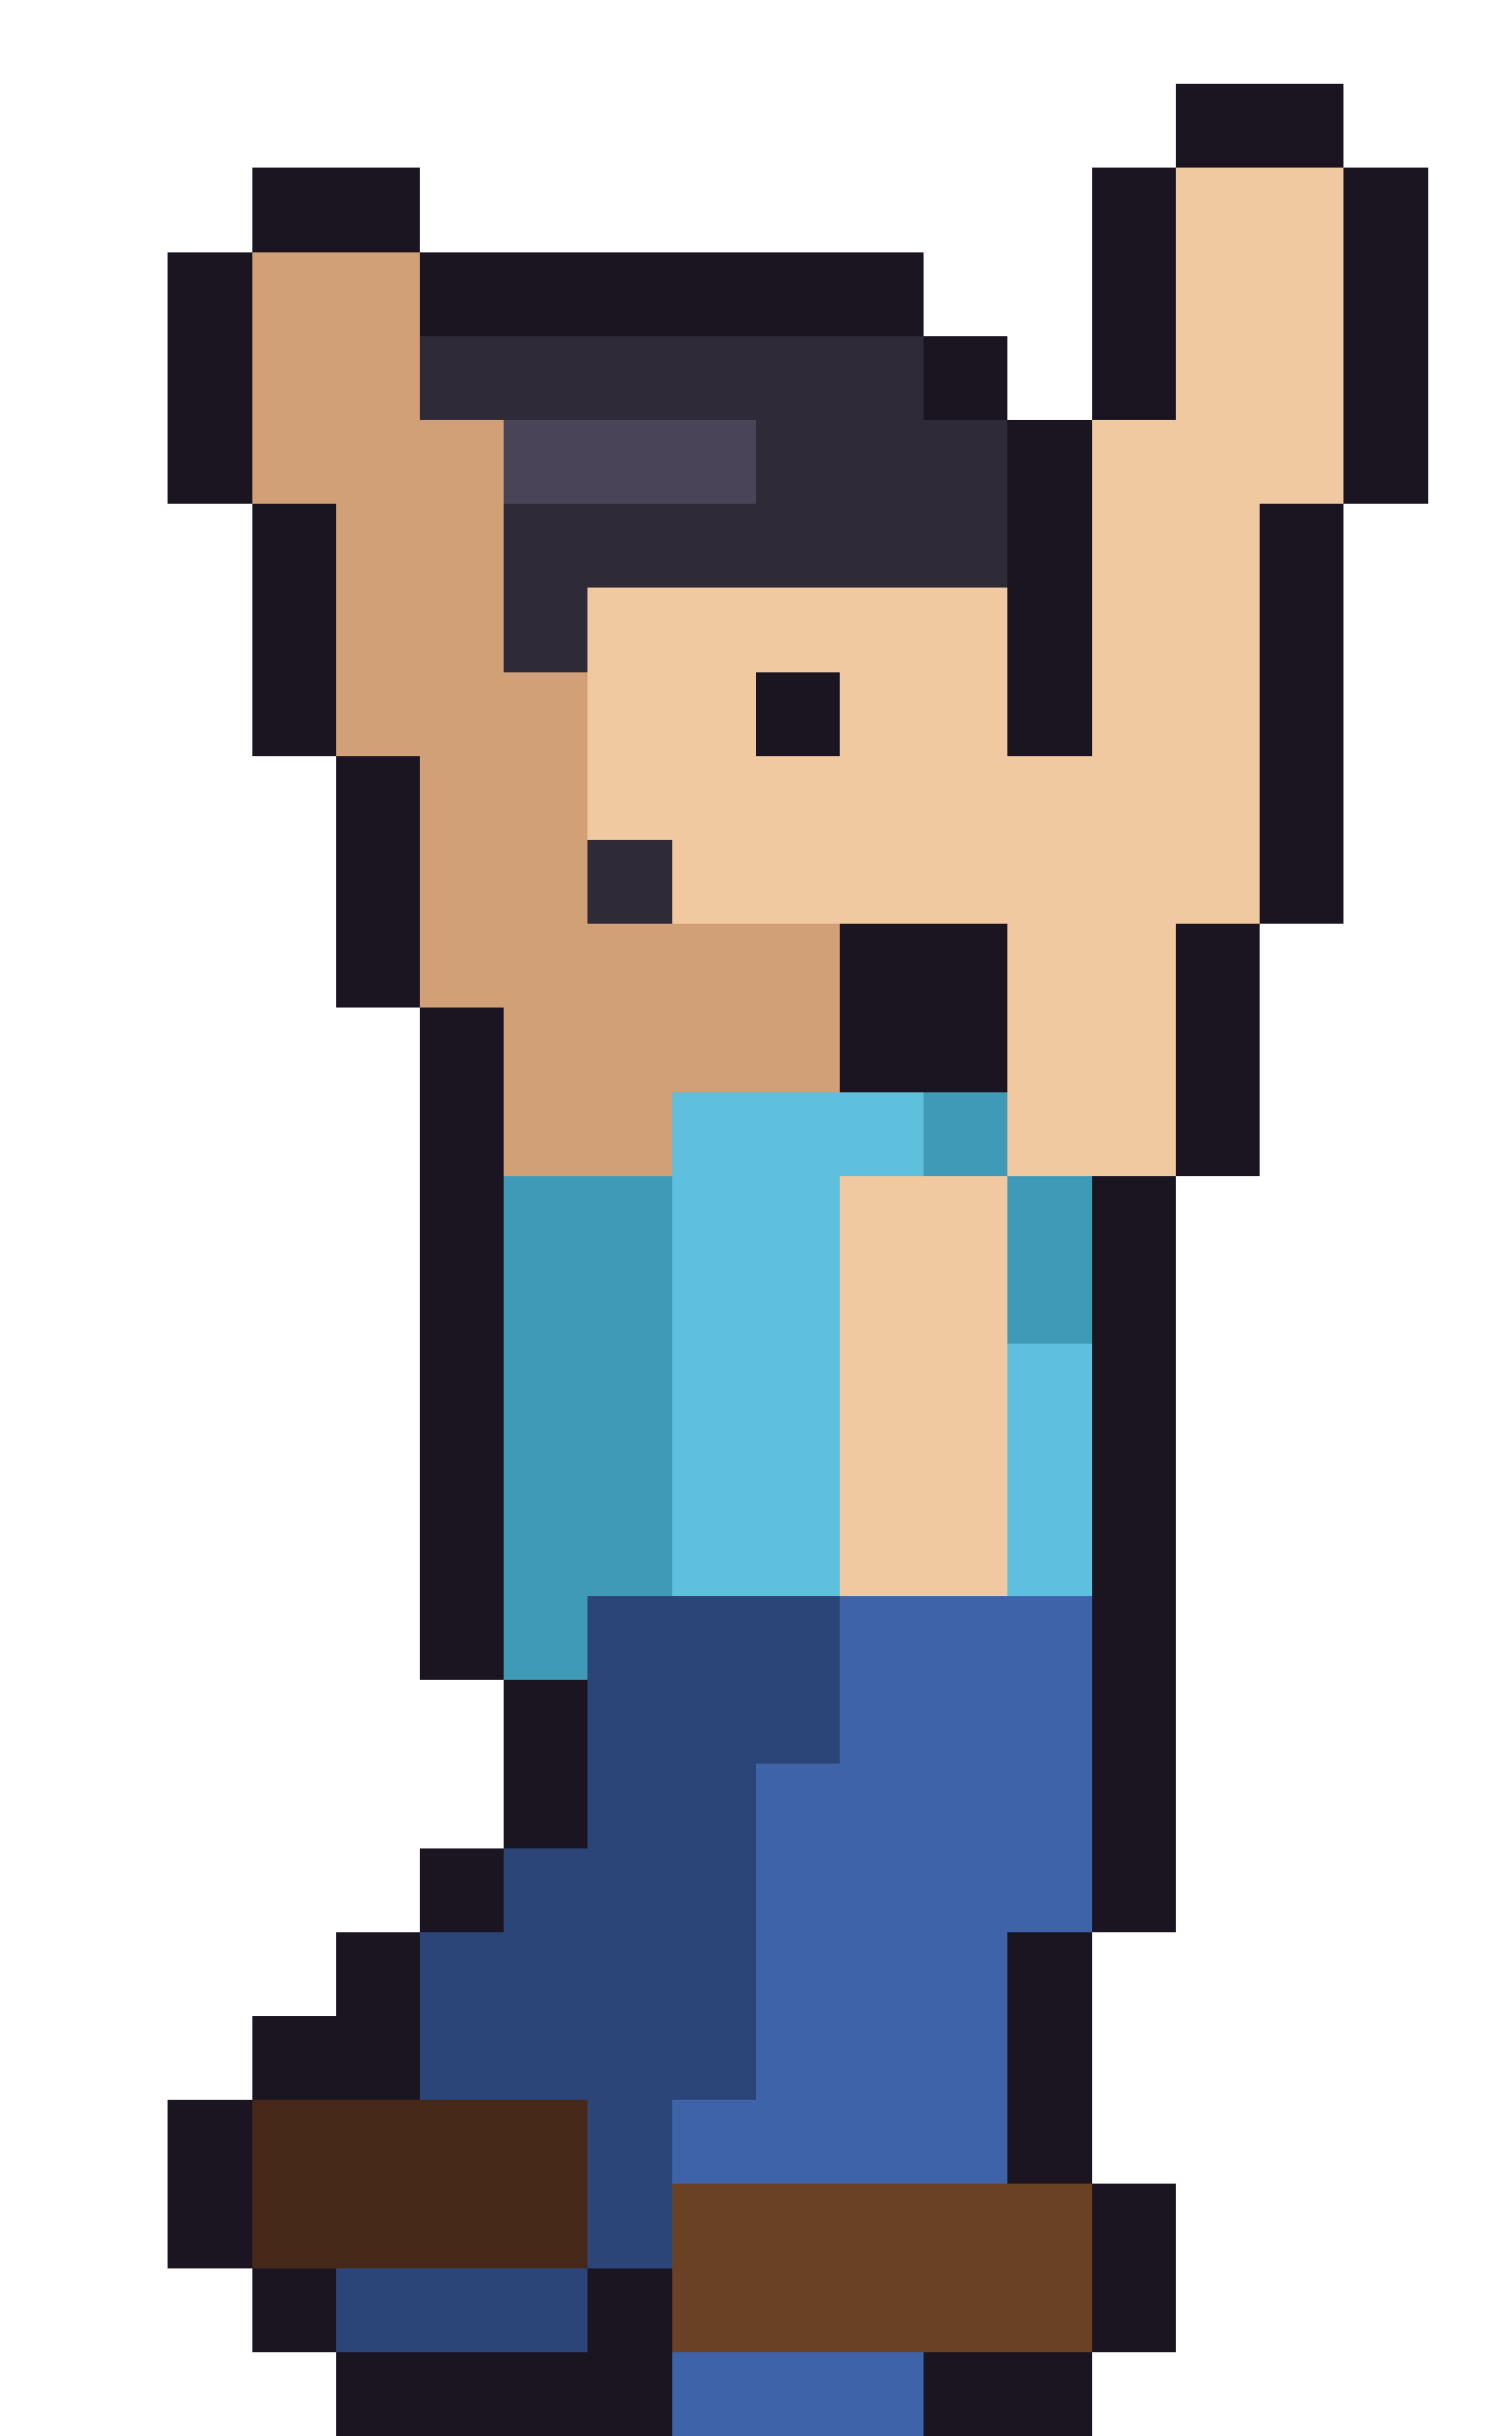
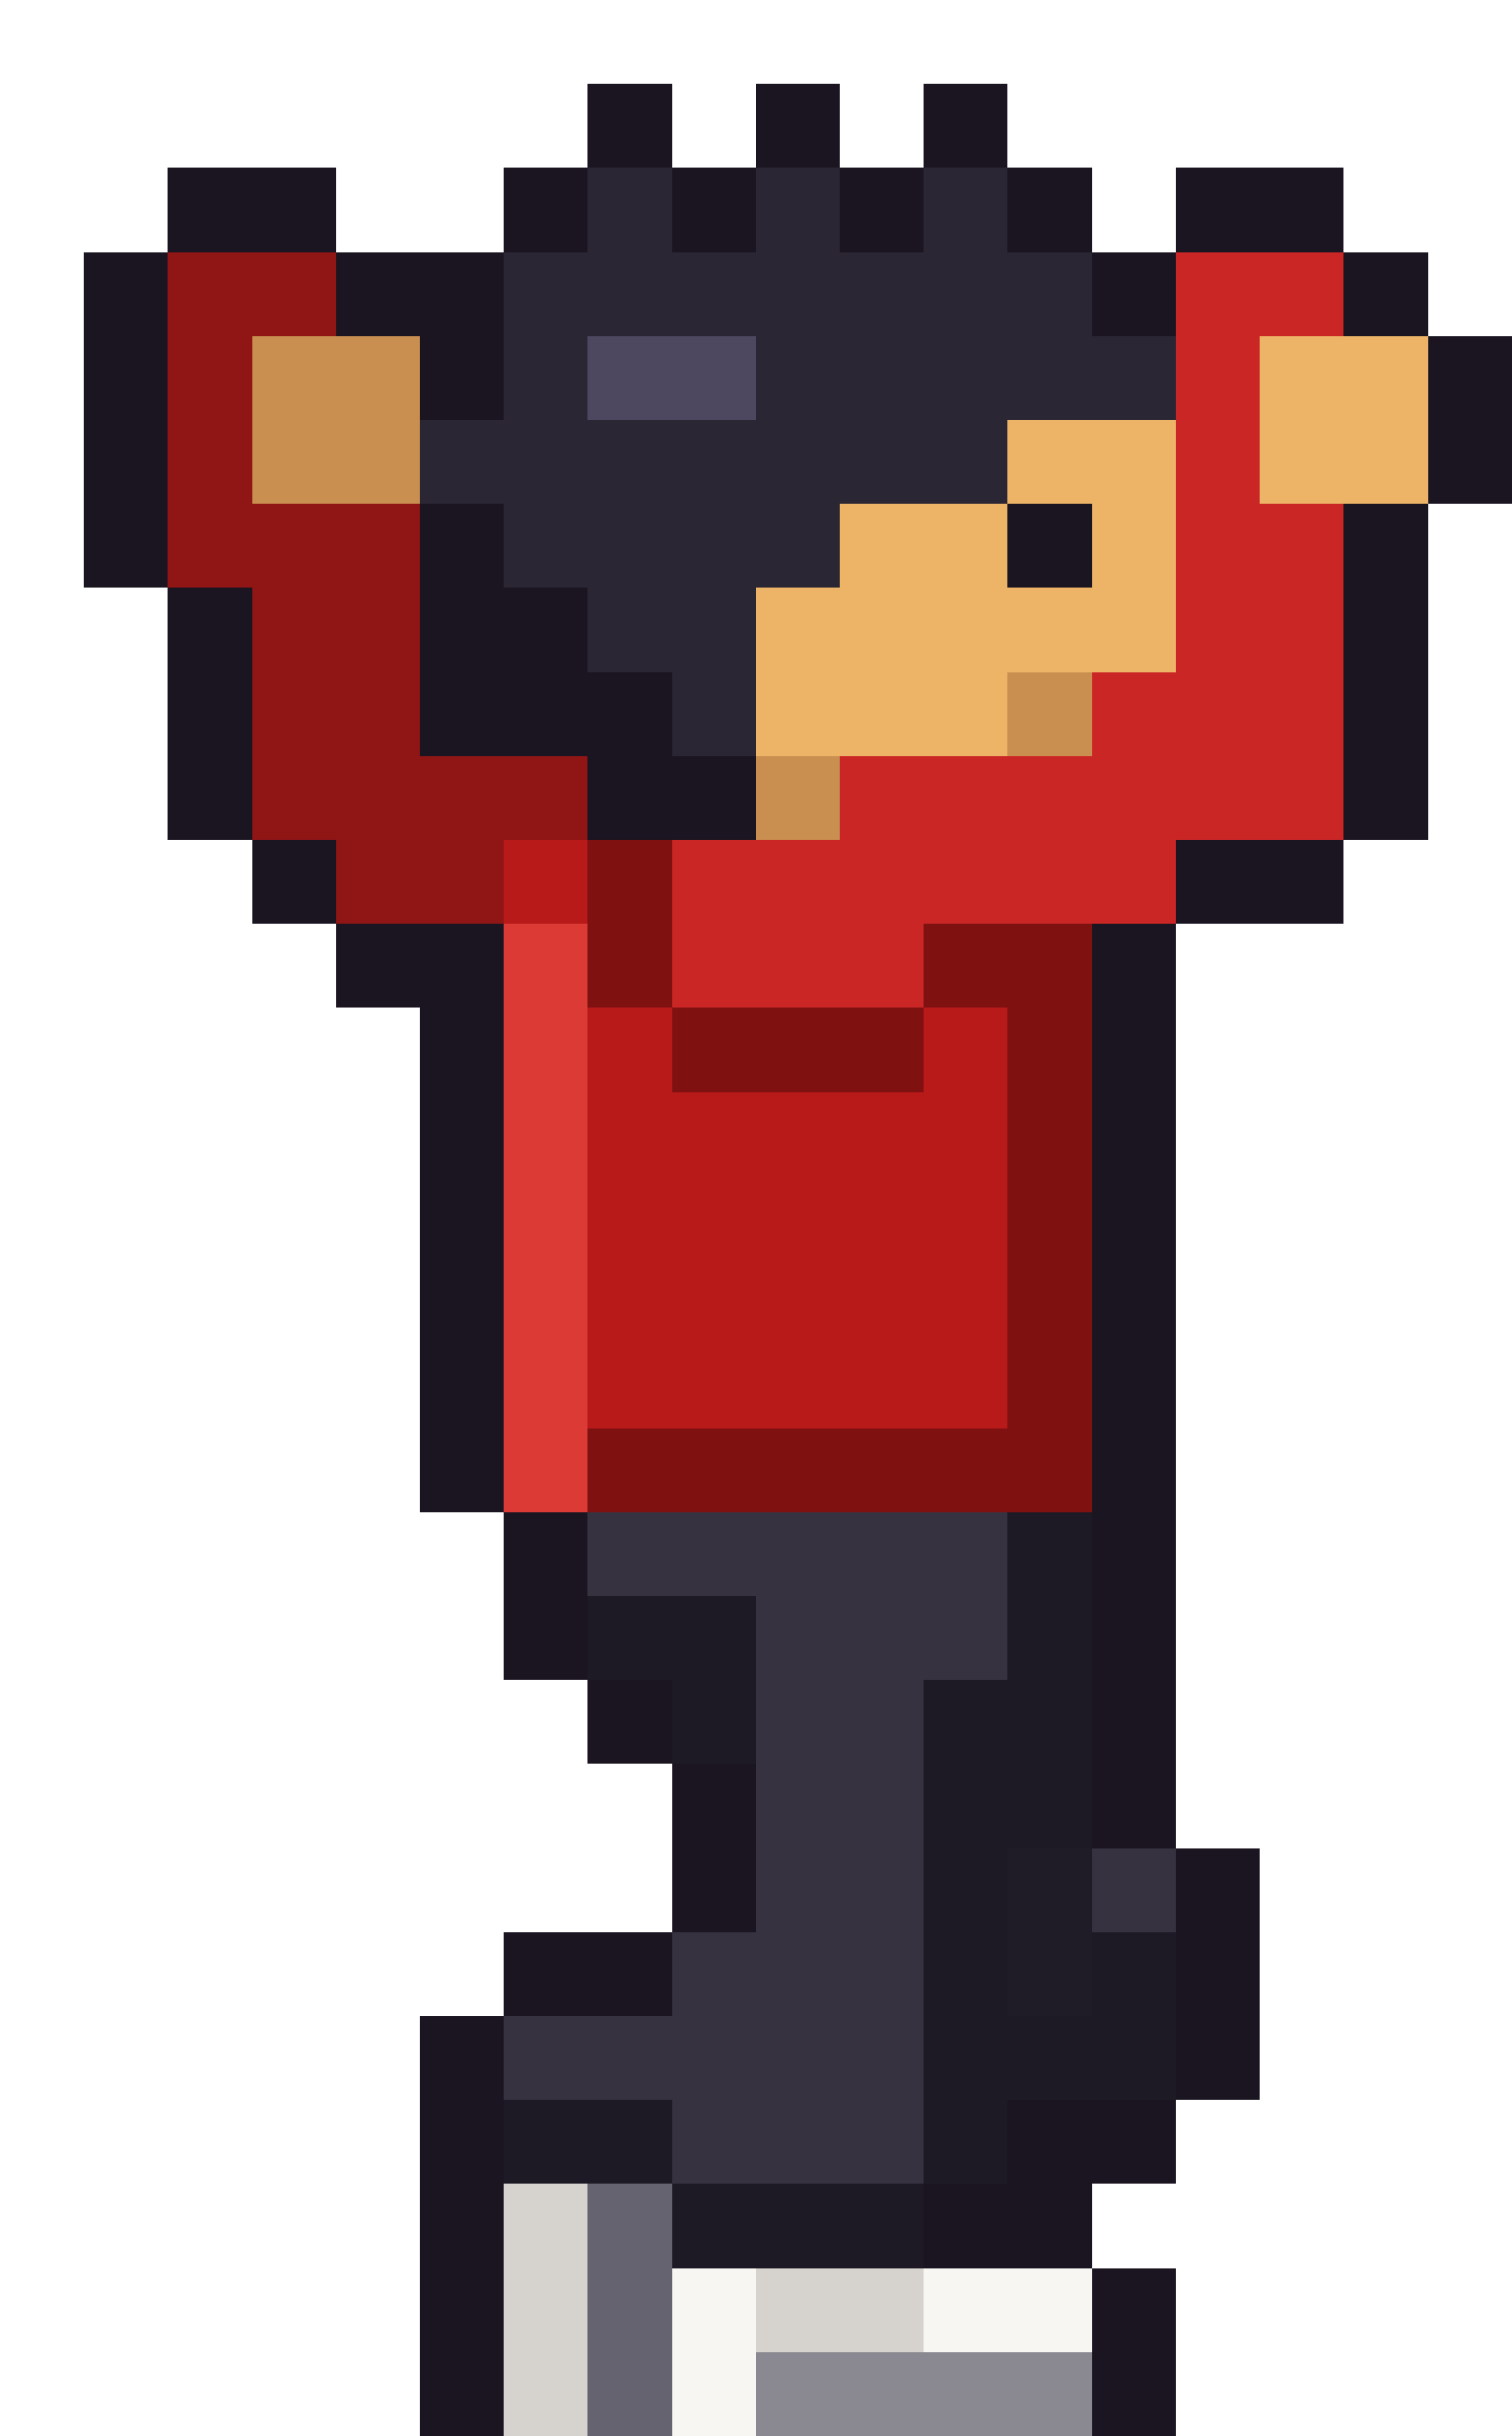
<svg xmlns="http://www.w3.org/2000/svg" viewBox="0 0 18 29" shape-rendering="crispEdges">
-   <rect x="14" y="1" width="1" height="1" fill="#1a1520" />
-   <rect x="15" y="1" width="1" height="1" fill="#1a1520" />
+   <rect x="7" y="1" width="1" height="1" fill="#1a1520" />
+   <rect x="9" y="1" width="1" height="1" fill="#1a1520" />
+   <rect x="11" y="1" width="1" height="1" fill="#1a1520" />
+   <rect x="2" y="2" width="1" height="1" fill="#1a1520" />
  <rect x="3" y="2" width="1" height="1" fill="#1a1520" />
-   <rect x="4" y="2" width="1" height="1" fill="#1a1520" />
-   <rect x="13" y="2" width="1" height="1" fill="#1a1520" />
-   <rect x="14" y="2" width="1" height="1" fill="#f0c9a0" />
-   <rect x="15" y="2" width="1" height="1" fill="#f0c9a0" />
-   <rect x="16" y="2" width="1" height="1" fill="#1a1520" />
-   <rect x="2" y="3" width="1" height="1" fill="#1a1520" />
-   <rect x="3" y="3" width="1" height="1" fill="#d2a076" />
-   <rect x="4" y="3" width="1" height="1" fill="#d2a076" />
+   <rect x="6" y="2" width="1" height="1" fill="#1a1520" />
+   <rect x="7" y="2" width="1" height="1" fill="#2a2633" />
+   <rect x="8" y="2" width="1" height="1" fill="#1a1520" />
+   <rect x="9" y="2" width="1" height="1" fill="#2a2633" />
+   <rect x="10" y="2" width="1" height="1" fill="#1a1520" />
+   <rect x="11" y="2" width="1" height="1" fill="#2a2633" />
+   <rect x="12" y="2" width="1" height="1" fill="#1a1520" />
+   <rect x="14" y="2" width="1" height="1" fill="#1a1520" />
+   <rect x="15" y="2" width="1" height="1" fill="#1a1520" />
+   <rect x="1" y="3" width="1" height="1" fill="#1a1520" />
+   <rect x="2" y="3" width="1" height="1" fill="#901515" />
+   <rect x="3" y="3" width="1" height="1" fill="#901515" />
+   <rect x="4" y="3" width="1" height="1" fill="#1a1520" />
  <rect x="5" y="3" width="1" height="1" fill="#1a1520" />
-   <rect x="6" y="3" width="1" height="1" fill="#1a1520" />
-   <rect x="7" y="3" width="1" height="1" fill="#1a1520" />
-   <rect x="8" y="3" width="1" height="1" fill="#1a1520" />
-   <rect x="9" y="3" width="1" height="1" fill="#1a1520" />
-   <rect x="10" y="3" width="1" height="1" fill="#1a1520" />
+   <rect x="6" y="3" width="1" height="1" fill="#2a2633" />
+   <rect x="7" y="3" width="1" height="1" fill="#2a2633" />
+   <rect x="8" y="3" width="1" height="1" fill="#2a2633" />
+   <rect x="9" y="3" width="1" height="1" fill="#2a2633" />
+   <rect x="10" y="3" width="1" height="1" fill="#2a2633" />
+   <rect x="11" y="3" width="1" height="1" fill="#2a2633" />
+   <rect x="12" y="3" width="1" height="1" fill="#2a2633" />
  <rect x="13" y="3" width="1" height="1" fill="#1a1520" />
-   <rect x="14" y="3" width="1" height="1" fill="#f0c9a0" />
-   <rect x="15" y="3" width="1" height="1" fill="#f0c9a0" />
+   <rect x="14" y="3" width="1" height="1" fill="#cb2626" />
+   <rect x="15" y="3" width="1" height="1" fill="#cb2626" />
  <rect x="16" y="3" width="1" height="1" fill="#1a1520" />
-   <rect x="2" y="4" width="1" height="1" fill="#1a1520" />
-   <rect x="3" y="4" width="1" height="1" fill="#d2a076" />
-   <rect x="4" y="4" width="1" height="1" fill="#d2a076" />
-   <rect x="5" y="4" width="1" height="1" fill="#2e2a38" />
-   <rect x="6" y="4" width="1" height="1" fill="#2e2a38" />
-   <rect x="7" y="4" width="1" height="1" fill="#2e2a38" />
-   <rect x="8" y="4" width="1" height="1" fill="#2e2a38" />
-   <rect x="9" y="4" width="1" height="1" fill="#2e2a38" />
-   <rect x="10" y="4" width="1" height="1" fill="#2e2a38" />
-   <rect x="11" y="4" width="1" height="1" fill="#1a1520" />
-   <rect x="13" y="4" width="1" height="1" fill="#1a1520" />
-   <rect x="14" y="4" width="1" height="1" fill="#f0c9a0" />
-   <rect x="15" y="4" width="1" height="1" fill="#f0c9a0" />
-   <rect x="16" y="4" width="1" height="1" fill="#1a1520" />
-   <rect x="2" y="5" width="1" height="1" fill="#1a1520" />
-   <rect x="3" y="5" width="1" height="1" fill="#d2a076" />
-   <rect x="4" y="5" width="1" height="1" fill="#d2a076" />
-   <rect x="5" y="5" width="1" height="1" fill="#d2a076" />
-   <rect x="6" y="5" width="1" height="1" fill="#4a4458" />
-   <rect x="7" y="5" width="1" height="1" fill="#4a4458" />
-   <rect x="8" y="5" width="1" height="1" fill="#4a4458" />
-   <rect x="9" y="5" width="1" height="1" fill="#2e2a38" />
-   <rect x="10" y="5" width="1" height="1" fill="#2e2a38" />
-   <rect x="11" y="5" width="1" height="1" fill="#2e2a38" />
-   <rect x="12" y="5" width="1" height="1" fill="#1a1520" />
-   <rect x="13" y="5" width="1" height="1" fill="#f0c9a0" />
-   <rect x="14" y="5" width="1" height="1" fill="#f0c9a0" />
-   <rect x="15" y="5" width="1" height="1" fill="#f0c9a0" />
-   <rect x="16" y="5" width="1" height="1" fill="#1a1520" />
-   <rect x="3" y="6" width="1" height="1" fill="#1a1520" />
-   <rect x="4" y="6" width="1" height="1" fill="#d2a076" />
-   <rect x="5" y="6" width="1" height="1" fill="#d2a076" />
-   <rect x="6" y="6" width="1" height="1" fill="#2e2a38" />
-   <rect x="7" y="6" width="1" height="1" fill="#2e2a38" />
-   <rect x="8" y="6" width="1" height="1" fill="#2e2a38" />
-   <rect x="9" y="6" width="1" height="1" fill="#2e2a38" />
-   <rect x="10" y="6" width="1" height="1" fill="#2e2a38" />
-   <rect x="11" y="6" width="1" height="1" fill="#2e2a38" />
+   <rect x="1" y="4" width="1" height="1" fill="#1a1520" />
+   <rect x="2" y="4" width="1" height="1" fill="#901515" />
+   <rect x="3" y="4" width="1" height="1" fill="#c98f50" />
+   <rect x="4" y="4" width="1" height="1" fill="#c98f50" />
+   <rect x="5" y="4" width="1" height="1" fill="#1a1520" />
+   <rect x="6" y="4" width="1" height="1" fill="#2a2633" />
+   <rect x="7" y="4" width="1" height="1" fill="#4d4760" />
+   <rect x="8" y="4" width="1" height="1" fill="#4d4760" />
+   <rect x="9" y="4" width="1" height="1" fill="#2a2633" />
+   <rect x="10" y="4" width="1" height="1" fill="#2a2633" />
+   <rect x="11" y="4" width="1" height="1" fill="#2a2633" />
+   <rect x="12" y="4" width="1" height="1" fill="#2a2633" />
+   <rect x="13" y="4" width="1" height="1" fill="#2a2633" />
+   <rect x="14" y="4" width="1" height="1" fill="#cb2626" />
+   <rect x="15" y="4" width="1" height="1" fill="#edb468" />
+   <rect x="16" y="4" width="1" height="1" fill="#edb468" />
+   <rect x="17" y="4" width="1" height="1" fill="#1a1520" />
+   <rect x="1" y="5" width="1" height="1" fill="#1a1520" />
+   <rect x="2" y="5" width="1" height="1" fill="#901515" />
+   <rect x="3" y="5" width="1" height="1" fill="#c98f50" />
+   <rect x="4" y="5" width="1" height="1" fill="#c98f50" />
+   <rect x="5" y="5" width="1" height="1" fill="#2a2633" />
+   <rect x="6" y="5" width="1" height="1" fill="#2a2633" />
+   <rect x="7" y="5" width="1" height="1" fill="#2a2633" />
+   <rect x="8" y="5" width="1" height="1" fill="#2a2633" />
+   <rect x="9" y="5" width="1" height="1" fill="#2a2633" />
+   <rect x="10" y="5" width="1" height="1" fill="#2a2633" />
+   <rect x="11" y="5" width="1" height="1" fill="#2a2633" />
+   <rect x="12" y="5" width="1" height="1" fill="#edb468" />
+   <rect x="13" y="5" width="1" height="1" fill="#edb468" />
+   <rect x="14" y="5" width="1" height="1" fill="#cb2626" />
+   <rect x="15" y="5" width="1" height="1" fill="#edb468" />
+   <rect x="16" y="5" width="1" height="1" fill="#edb468" />
+   <rect x="17" y="5" width="1" height="1" fill="#1a1520" />
+   <rect x="1" y="6" width="1" height="1" fill="#1a1520" />
+   <rect x="2" y="6" width="1" height="1" fill="#901515" />
+   <rect x="3" y="6" width="1" height="1" fill="#901515" />
+   <rect x="4" y="6" width="1" height="1" fill="#901515" />
+   <rect x="5" y="6" width="1" height="1" fill="#1a1520" />
+   <rect x="6" y="6" width="1" height="1" fill="#2a2633" />
+   <rect x="7" y="6" width="1" height="1" fill="#2a2633" />
+   <rect x="8" y="6" width="1" height="1" fill="#2a2633" />
+   <rect x="9" y="6" width="1" height="1" fill="#2a2633" />
+   <rect x="10" y="6" width="1" height="1" fill="#edb468" />
+   <rect x="11" y="6" width="1" height="1" fill="#edb468" />
  <rect x="12" y="6" width="1" height="1" fill="#1a1520" />
-   <rect x="13" y="6" width="1" height="1" fill="#f0c9a0" />
-   <rect x="14" y="6" width="1" height="1" fill="#f0c9a0" />
-   <rect x="15" y="6" width="1" height="1" fill="#1a1520" />
-   <rect x="3" y="7" width="1" height="1" fill="#1a1520" />
-   <rect x="4" y="7" width="1" height="1" fill="#d2a076" />
-   <rect x="5" y="7" width="1" height="1" fill="#d2a076" />
-   <rect x="6" y="7" width="1" height="1" fill="#2e2a38" />
-   <rect x="7" y="7" width="1" height="1" fill="#f0c9a0" />
-   <rect x="8" y="7" width="1" height="1" fill="#f0c9a0" />
-   <rect x="9" y="7" width="1" height="1" fill="#f0c9a0" />
-   <rect x="10" y="7" width="1" height="1" fill="#f0c9a0" />
-   <rect x="11" y="7" width="1" height="1" fill="#f0c9a0" />
-   <rect x="12" y="7" width="1" height="1" fill="#1a1520" />
-   <rect x="13" y="7" width="1" height="1" fill="#f0c9a0" />
-   <rect x="14" y="7" width="1" height="1" fill="#f0c9a0" />
-   <rect x="15" y="7" width="1" height="1" fill="#1a1520" />
-   <rect x="3" y="8" width="1" height="1" fill="#1a1520" />
-   <rect x="4" y="8" width="1" height="1" fill="#d2a076" />
-   <rect x="5" y="8" width="1" height="1" fill="#d2a076" />
-   <rect x="6" y="8" width="1" height="1" fill="#d2a076" />
-   <rect x="7" y="8" width="1" height="1" fill="#f0c9a0" />
-   <rect x="8" y="8" width="1" height="1" fill="#f0c9a0" />
-   <rect x="9" y="8" width="1" height="1" fill="#1a1520" />
-   <rect x="10" y="8" width="1" height="1" fill="#f0c9a0" />
-   <rect x="11" y="8" width="1" height="1" fill="#f0c9a0" />
-   <rect x="12" y="8" width="1" height="1" fill="#1a1520" />
-   <rect x="13" y="8" width="1" height="1" fill="#f0c9a0" />
-   <rect x="14" y="8" width="1" height="1" fill="#f0c9a0" />
-   <rect x="15" y="8" width="1" height="1" fill="#1a1520" />
-   <rect x="4" y="9" width="1" height="1" fill="#1a1520" />
-   <rect x="5" y="9" width="1" height="1" fill="#d2a076" />
-   <rect x="6" y="9" width="1" height="1" fill="#d2a076" />
-   <rect x="7" y="9" width="1" height="1" fill="#f0c9a0" />
-   <rect x="8" y="9" width="1" height="1" fill="#f0c9a0" />
-   <rect x="9" y="9" width="1" height="1" fill="#f0c9a0" />
-   <rect x="10" y="9" width="1" height="1" fill="#f0c9a0" />
-   <rect x="11" y="9" width="1" height="1" fill="#f0c9a0" />
-   <rect x="12" y="9" width="1" height="1" fill="#f0c9a0" />
-   <rect x="13" y="9" width="1" height="1" fill="#f0c9a0" />
-   <rect x="14" y="9" width="1" height="1" fill="#f0c9a0" />
-   <rect x="15" y="9" width="1" height="1" fill="#1a1520" />
-   <rect x="4" y="10" width="1" height="1" fill="#1a1520" />
-   <rect x="5" y="10" width="1" height="1" fill="#d2a076" />
-   <rect x="6" y="10" width="1" height="1" fill="#d2a076" />
-   <rect x="7" y="10" width="1" height="1" fill="#2e2a38" />
-   <rect x="8" y="10" width="1" height="1" fill="#f0c9a0" />
-   <rect x="9" y="10" width="1" height="1" fill="#f0c9a0" />
-   <rect x="10" y="10" width="1" height="1" fill="#f0c9a0" />
-   <rect x="11" y="10" width="1" height="1" fill="#f0c9a0" />
-   <rect x="12" y="10" width="1" height="1" fill="#f0c9a0" />
-   <rect x="13" y="10" width="1" height="1" fill="#f0c9a0" />
-   <rect x="14" y="10" width="1" height="1" fill="#f0c9a0" />
+   <rect x="13" y="6" width="1" height="1" fill="#edb468" />
+   <rect x="14" y="6" width="1" height="1" fill="#cb2626" />
+   <rect x="15" y="6" width="1" height="1" fill="#cb2626" />
+   <rect x="16" y="6" width="1" height="1" fill="#1a1520" />
+   <rect x="2" y="7" width="1" height="1" fill="#1a1520" />
+   <rect x="3" y="7" width="1" height="1" fill="#901515" />
+   <rect x="4" y="7" width="1" height="1" fill="#901515" />
+   <rect x="5" y="7" width="1" height="1" fill="#1a1520" />
+   <rect x="6" y="7" width="1" height="1" fill="#1a1520" />
+   <rect x="7" y="7" width="1" height="1" fill="#2a2633" />
+   <rect x="8" y="7" width="1" height="1" fill="#2a2633" />
+   <rect x="9" y="7" width="1" height="1" fill="#edb468" />
+   <rect x="10" y="7" width="1" height="1" fill="#edb468" />
+   <rect x="11" y="7" width="1" height="1" fill="#edb468" />
+   <rect x="12" y="7" width="1" height="1" fill="#edb468" />
+   <rect x="13" y="7" width="1" height="1" fill="#edb468" />
+   <rect x="14" y="7" width="1" height="1" fill="#cb2626" />
+   <rect x="15" y="7" width="1" height="1" fill="#cb2626" />
+   <rect x="16" y="7" width="1" height="1" fill="#1a1520" />
+   <rect x="2" y="8" width="1" height="1" fill="#1a1520" />
+   <rect x="3" y="8" width="1" height="1" fill="#901515" />
+   <rect x="4" y="8" width="1" height="1" fill="#901515" />
+   <rect x="5" y="8" width="1" height="1" fill="#1a1520" />
+   <rect x="6" y="8" width="1" height="1" fill="#1a1520" />
+   <rect x="7" y="8" width="1" height="1" fill="#1a1520" />
+   <rect x="8" y="8" width="1" height="1" fill="#2a2633" />
+   <rect x="9" y="8" width="1" height="1" fill="#edb468" />
+   <rect x="10" y="8" width="1" height="1" fill="#edb468" />
+   <rect x="11" y="8" width="1" height="1" fill="#edb468" />
+   <rect x="12" y="8" width="1" height="1" fill="#c98f50" />
+   <rect x="13" y="8" width="1" height="1" fill="#cb2626" />
+   <rect x="14" y="8" width="1" height="1" fill="#cb2626" />
+   <rect x="15" y="8" width="1" height="1" fill="#cb2626" />
+   <rect x="16" y="8" width="1" height="1" fill="#1a1520" />
+   <rect x="2" y="9" width="1" height="1" fill="#1a1520" />
+   <rect x="3" y="9" width="1" height="1" fill="#901515" />
+   <rect x="4" y="9" width="1" height="1" fill="#901515" />
+   <rect x="5" y="9" width="1" height="1" fill="#901515" />
+   <rect x="6" y="9" width="1" height="1" fill="#901515" />
+   <rect x="7" y="9" width="1" height="1" fill="#1a1520" />
+   <rect x="8" y="9" width="1" height="1" fill="#1a1520" />
+   <rect x="9" y="9" width="1" height="1" fill="#c98f50" />
+   <rect x="10" y="9" width="1" height="1" fill="#cb2626" />
+   <rect x="11" y="9" width="1" height="1" fill="#cb2626" />
+   <rect x="12" y="9" width="1" height="1" fill="#cb2626" />
+   <rect x="13" y="9" width="1" height="1" fill="#cb2626" />
+   <rect x="14" y="9" width="1" height="1" fill="#cb2626" />
+   <rect x="15" y="9" width="1" height="1" fill="#cb2626" />
+   <rect x="16" y="9" width="1" height="1" fill="#1a1520" />
+   <rect x="3" y="10" width="1" height="1" fill="#1a1520" />
+   <rect x="4" y="10" width="1" height="1" fill="#901515" />
+   <rect x="5" y="10" width="1" height="1" fill="#901515" />
+   <rect x="6" y="10" width="1" height="1" fill="#b81919" />
+   <rect x="7" y="10" width="1" height="1" fill="#7f1111" />
+   <rect x="8" y="10" width="1" height="1" fill="#cb2626" />
+   <rect x="9" y="10" width="1" height="1" fill="#cb2626" />
+   <rect x="10" y="10" width="1" height="1" fill="#cb2626" />
+   <rect x="11" y="10" width="1" height="1" fill="#cb2626" />
+   <rect x="12" y="10" width="1" height="1" fill="#cb2626" />
+   <rect x="13" y="10" width="1" height="1" fill="#cb2626" />
+   <rect x="14" y="10" width="1" height="1" fill="#1a1520" />
  <rect x="15" y="10" width="1" height="1" fill="#1a1520" />
  <rect x="4" y="11" width="1" height="1" fill="#1a1520" />
-   <rect x="5" y="11" width="1" height="1" fill="#d2a076" />
-   <rect x="6" y="11" width="1" height="1" fill="#d2a076" />
-   <rect x="7" y="11" width="1" height="1" fill="#d2a076" />
-   <rect x="8" y="11" width="1" height="1" fill="#d2a076" />
-   <rect x="9" y="11" width="1" height="1" fill="#d2a076" />
-   <rect x="10" y="11" width="1" height="1" fill="#1a1520" />
-   <rect x="11" y="11" width="1" height="1" fill="#1a1520" />
-   <rect x="12" y="11" width="1" height="1" fill="#f0c9a0" />
-   <rect x="13" y="11" width="1" height="1" fill="#f0c9a0" />
-   <rect x="14" y="11" width="1" height="1" fill="#1a1520" />
+   <rect x="5" y="11" width="1" height="1" fill="#1a1520" />
+   <rect x="6" y="11" width="1" height="1" fill="#dc3a35" />
+   <rect x="7" y="11" width="1" height="1" fill="#7f1111" />
+   <rect x="8" y="11" width="1" height="1" fill="#cb2626" />
+   <rect x="9" y="11" width="1" height="1" fill="#cb2626" />
+   <rect x="10" y="11" width="1" height="1" fill="#cb2626" />
+   <rect x="11" y="11" width="1" height="1" fill="#7f1111" />
+   <rect x="12" y="11" width="1" height="1" fill="#7f1111" />
+   <rect x="13" y="11" width="1" height="1" fill="#1a1520" />
  <rect x="5" y="12" width="1" height="1" fill="#1a1520" />
-   <rect x="6" y="12" width="1" height="1" fill="#d2a076" />
-   <rect x="7" y="12" width="1" height="1" fill="#d2a076" />
-   <rect x="8" y="12" width="1" height="1" fill="#d2a076" />
-   <rect x="9" y="12" width="1" height="1" fill="#d2a076" />
-   <rect x="10" y="12" width="1" height="1" fill="#1a1520" />
-   <rect x="11" y="12" width="1" height="1" fill="#1a1520" />
-   <rect x="12" y="12" width="1" height="1" fill="#f0c9a0" />
-   <rect x="13" y="12" width="1" height="1" fill="#f0c9a0" />
-   <rect x="14" y="12" width="1" height="1" fill="#1a1520" />
+   <rect x="6" y="12" width="1" height="1" fill="#dc3a35" />
+   <rect x="7" y="12" width="1" height="1" fill="#b81919" />
+   <rect x="8" y="12" width="1" height="1" fill="#7f1111" />
+   <rect x="9" y="12" width="1" height="1" fill="#7f1111" />
+   <rect x="10" y="12" width="1" height="1" fill="#7f1111" />
+   <rect x="11" y="12" width="1" height="1" fill="#b81919" />
+   <rect x="12" y="12" width="1" height="1" fill="#7f1111" />
+   <rect x="13" y="12" width="1" height="1" fill="#1a1520" />
  <rect x="5" y="13" width="1" height="1" fill="#1a1520" />
-   <rect x="6" y="13" width="1" height="1" fill="#d2a076" />
-   <rect x="7" y="13" width="1" height="1" fill="#d2a076" />
-   <rect x="8" y="13" width="1" height="1" fill="#5fc0dd" />
-   <rect x="9" y="13" width="1" height="1" fill="#5fc0dd" />
-   <rect x="10" y="13" width="1" height="1" fill="#5fc0dd" />
-   <rect x="11" y="13" width="1" height="1" fill="#3f9ab8" />
-   <rect x="12" y="13" width="1" height="1" fill="#f0c9a0" />
-   <rect x="13" y="13" width="1" height="1" fill="#f0c9a0" />
-   <rect x="14" y="13" width="1" height="1" fill="#1a1520" />
+   <rect x="6" y="13" width="1" height="1" fill="#dc3a35" />
+   <rect x="7" y="13" width="1" height="1" fill="#b81919" />
+   <rect x="8" y="13" width="1" height="1" fill="#b81919" />
+   <rect x="9" y="13" width="1" height="1" fill="#b81919" />
+   <rect x="10" y="13" width="1" height="1" fill="#b81919" />
+   <rect x="11" y="13" width="1" height="1" fill="#b81919" />
+   <rect x="12" y="13" width="1" height="1" fill="#7f1111" />
+   <rect x="13" y="13" width="1" height="1" fill="#1a1520" />
  <rect x="5" y="14" width="1" height="1" fill="#1a1520" />
-   <rect x="6" y="14" width="1" height="1" fill="#3f9ab8" />
-   <rect x="7" y="14" width="1" height="1" fill="#3f9ab8" />
-   <rect x="8" y="14" width="1" height="1" fill="#5fc0dd" />
-   <rect x="9" y="14" width="1" height="1" fill="#5fc0dd" />
-   <rect x="10" y="14" width="1" height="1" fill="#f0c9a0" />
-   <rect x="11" y="14" width="1" height="1" fill="#f0c9a0" />
-   <rect x="12" y="14" width="1" height="1" fill="#3f9ab8" />
+   <rect x="6" y="14" width="1" height="1" fill="#dc3a35" />
+   <rect x="7" y="14" width="1" height="1" fill="#b81919" />
+   <rect x="8" y="14" width="1" height="1" fill="#b81919" />
+   <rect x="9" y="14" width="1" height="1" fill="#b81919" />
+   <rect x="10" y="14" width="1" height="1" fill="#b81919" />
+   <rect x="11" y="14" width="1" height="1" fill="#b81919" />
+   <rect x="12" y="14" width="1" height="1" fill="#7f1111" />
  <rect x="13" y="14" width="1" height="1" fill="#1a1520" />
  <rect x="5" y="15" width="1" height="1" fill="#1a1520" />
-   <rect x="6" y="15" width="1" height="1" fill="#3f9ab8" />
-   <rect x="7" y="15" width="1" height="1" fill="#3f9ab8" />
-   <rect x="8" y="15" width="1" height="1" fill="#5fc0dd" />
-   <rect x="9" y="15" width="1" height="1" fill="#5fc0dd" />
-   <rect x="10" y="15" width="1" height="1" fill="#f0c9a0" />
-   <rect x="11" y="15" width="1" height="1" fill="#f0c9a0" />
-   <rect x="12" y="15" width="1" height="1" fill="#3f9ab8" />
+   <rect x="6" y="15" width="1" height="1" fill="#dc3a35" />
+   <rect x="7" y="15" width="1" height="1" fill="#b81919" />
+   <rect x="8" y="15" width="1" height="1" fill="#b81919" />
+   <rect x="9" y="15" width="1" height="1" fill="#b81919" />
+   <rect x="10" y="15" width="1" height="1" fill="#b81919" />
+   <rect x="11" y="15" width="1" height="1" fill="#b81919" />
+   <rect x="12" y="15" width="1" height="1" fill="#7f1111" />
  <rect x="13" y="15" width="1" height="1" fill="#1a1520" />
  <rect x="5" y="16" width="1" height="1" fill="#1a1520" />
-   <rect x="6" y="16" width="1" height="1" fill="#3f9ab8" />
-   <rect x="7" y="16" width="1" height="1" fill="#3f9ab8" />
-   <rect x="8" y="16" width="1" height="1" fill="#5fc0dd" />
-   <rect x="9" y="16" width="1" height="1" fill="#5fc0dd" />
-   <rect x="10" y="16" width="1" height="1" fill="#f0c9a0" />
-   <rect x="11" y="16" width="1" height="1" fill="#f0c9a0" />
-   <rect x="12" y="16" width="1" height="1" fill="#5fc0dd" />
+   <rect x="6" y="16" width="1" height="1" fill="#dc3a35" />
+   <rect x="7" y="16" width="1" height="1" fill="#b81919" />
+   <rect x="8" y="16" width="1" height="1" fill="#b81919" />
+   <rect x="9" y="16" width="1" height="1" fill="#b81919" />
+   <rect x="10" y="16" width="1" height="1" fill="#b81919" />
+   <rect x="11" y="16" width="1" height="1" fill="#b81919" />
+   <rect x="12" y="16" width="1" height="1" fill="#7f1111" />
  <rect x="13" y="16" width="1" height="1" fill="#1a1520" />
  <rect x="5" y="17" width="1" height="1" fill="#1a1520" />
-   <rect x="6" y="17" width="1" height="1" fill="#3f9ab8" />
-   <rect x="7" y="17" width="1" height="1" fill="#3f9ab8" />
-   <rect x="8" y="17" width="1" height="1" fill="#5fc0dd" />
-   <rect x="9" y="17" width="1" height="1" fill="#5fc0dd" />
-   <rect x="10" y="17" width="1" height="1" fill="#f0c9a0" />
-   <rect x="11" y="17" width="1" height="1" fill="#f0c9a0" />
-   <rect x="12" y="17" width="1" height="1" fill="#5fc0dd" />
+   <rect x="6" y="17" width="1" height="1" fill="#dc3a35" />
+   <rect x="7" y="17" width="1" height="1" fill="#7f1111" />
+   <rect x="8" y="17" width="1" height="1" fill="#7f1111" />
+   <rect x="9" y="17" width="1" height="1" fill="#7f1111" />
+   <rect x="10" y="17" width="1" height="1" fill="#7f1111" />
+   <rect x="11" y="17" width="1" height="1" fill="#7f1111" />
+   <rect x="12" y="17" width="1" height="1" fill="#7f1111" />
  <rect x="13" y="17" width="1" height="1" fill="#1a1520" />
-   <rect x="5" y="18" width="1" height="1" fill="#1a1520" />
-   <rect x="6" y="18" width="1" height="1" fill="#3f9ab8" />
-   <rect x="7" y="18" width="1" height="1" fill="#3f9ab8" />
-   <rect x="8" y="18" width="1" height="1" fill="#5fc0dd" />
-   <rect x="9" y="18" width="1" height="1" fill="#5fc0dd" />
-   <rect x="10" y="18" width="1" height="1" fill="#f0c9a0" />
-   <rect x="11" y="18" width="1" height="1" fill="#f0c9a0" />
-   <rect x="12" y="18" width="1" height="1" fill="#5fc0dd" />
+   <rect x="6" y="18" width="1" height="1" fill="#1a1520" />
+   <rect x="7" y="18" width="1" height="1" fill="#36323f" />
+   <rect x="8" y="18" width="1" height="1" fill="#36323f" />
+   <rect x="9" y="18" width="1" height="1" fill="#36323f" />
+   <rect x="10" y="18" width="1" height="1" fill="#36323f" />
+   <rect x="11" y="18" width="1" height="1" fill="#36323f" />
+   <rect x="12" y="18" width="1" height="1" fill="#1d1a26" />
  <rect x="13" y="18" width="1" height="1" fill="#1a1520" />
-   <rect x="5" y="19" width="1" height="1" fill="#1a1520" />
-   <rect x="6" y="19" width="1" height="1" fill="#3f9ab8" />
-   <rect x="7" y="19" width="1" height="1" fill="#2b4578" />
-   <rect x="8" y="19" width="1" height="1" fill="#2b4578" />
-   <rect x="9" y="19" width="1" height="1" fill="#2b4578" />
-   <rect x="10" y="19" width="1" height="1" fill="#3f63a8" />
-   <rect x="11" y="19" width="1" height="1" fill="#3f63a8" />
-   <rect x="12" y="19" width="1" height="1" fill="#3f63a8" />
+   <rect x="6" y="19" width="1" height="1" fill="#1a1520" />
+   <rect x="7" y="19" width="1" height="1" fill="#1d1a26" />
+   <rect x="8" y="19" width="1" height="1" fill="#1d1a26" />
+   <rect x="9" y="19" width="1" height="1" fill="#36323f" />
+   <rect x="10" y="19" width="1" height="1" fill="#36323f" />
+   <rect x="11" y="19" width="1" height="1" fill="#36323f" />
+   <rect x="12" y="19" width="1" height="1" fill="#1d1a26" />
  <rect x="13" y="19" width="1" height="1" fill="#1a1520" />
-   <rect x="6" y="20" width="1" height="1" fill="#1a1520" />
-   <rect x="7" y="20" width="1" height="1" fill="#2b4578" />
-   <rect x="8" y="20" width="1" height="1" fill="#2b4578" />
-   <rect x="9" y="20" width="1" height="1" fill="#2b4578" />
-   <rect x="10" y="20" width="1" height="1" fill="#3f63a8" />
-   <rect x="11" y="20" width="1" height="1" fill="#3f63a8" />
-   <rect x="12" y="20" width="1" height="1" fill="#3f63a8" />
+   <rect x="7" y="20" width="1" height="1" fill="#1a1520" />
+   <rect x="8" y="20" width="1" height="1" fill="#1d1a26" />
+   <rect x="9" y="20" width="1" height="1" fill="#36323f" />
+   <rect x="10" y="20" width="1" height="1" fill="#36323f" />
+   <rect x="11" y="20" width="1" height="1" fill="#1d1a26" />
+   <rect x="12" y="20" width="1" height="1" fill="#1d1a26" />
  <rect x="13" y="20" width="1" height="1" fill="#1a1520" />
-   <rect x="6" y="21" width="1" height="1" fill="#1a1520" />
-   <rect x="7" y="21" width="1" height="1" fill="#2b4578" />
-   <rect x="8" y="21" width="1" height="1" fill="#2b4578" />
-   <rect x="9" y="21" width="1" height="1" fill="#3f63a8" />
-   <rect x="10" y="21" width="1" height="1" fill="#3f63a8" />
-   <rect x="11" y="21" width="1" height="1" fill="#3f63a8" />
-   <rect x="12" y="21" width="1" height="1" fill="#3f63a8" />
+   <rect x="8" y="21" width="1" height="1" fill="#1a1520" />
+   <rect x="9" y="21" width="1" height="1" fill="#36323f" />
+   <rect x="10" y="21" width="1" height="1" fill="#36323f" />
+   <rect x="11" y="21" width="1" height="1" fill="#1d1a26" />
+   <rect x="12" y="21" width="1" height="1" fill="#1d1a26" />
  <rect x="13" y="21" width="1" height="1" fill="#1a1520" />
-   <rect x="5" y="22" width="1" height="1" fill="#1a1520" />
-   <rect x="6" y="22" width="1" height="1" fill="#2b4578" />
-   <rect x="7" y="22" width="1" height="1" fill="#2b4578" />
-   <rect x="8" y="22" width="1" height="1" fill="#2b4578" />
-   <rect x="9" y="22" width="1" height="1" fill="#3f63a8" />
-   <rect x="10" y="22" width="1" height="1" fill="#3f63a8" />
-   <rect x="11" y="22" width="1" height="1" fill="#3f63a8" />
-   <rect x="12" y="22" width="1" height="1" fill="#3f63a8" />
-   <rect x="13" y="22" width="1" height="1" fill="#1a1520" />
-   <rect x="4" y="23" width="1" height="1" fill="#1a1520" />
-   <rect x="5" y="23" width="1" height="1" fill="#2b4578" />
-   <rect x="6" y="23" width="1" height="1" fill="#2b4578" />
-   <rect x="7" y="23" width="1" height="1" fill="#2b4578" />
-   <rect x="8" y="23" width="1" height="1" fill="#2b4578" />
-   <rect x="9" y="23" width="1" height="1" fill="#3f63a8" />
-   <rect x="10" y="23" width="1" height="1" fill="#3f63a8" />
-   <rect x="11" y="23" width="1" height="1" fill="#3f63a8" />
-   <rect x="12" y="23" width="1" height="1" fill="#1a1520" />
-   <rect x="3" y="24" width="1" height="1" fill="#1a1520" />
-   <rect x="4" y="24" width="1" height="1" fill="#1a1520" />
-   <rect x="5" y="24" width="1" height="1" fill="#2b4578" />
-   <rect x="6" y="24" width="1" height="1" fill="#2b4578" />
-   <rect x="7" y="24" width="1" height="1" fill="#2b4578" />
-   <rect x="8" y="24" width="1" height="1" fill="#2b4578" />
-   <rect x="9" y="24" width="1" height="1" fill="#3f63a8" />
-   <rect x="10" y="24" width="1" height="1" fill="#3f63a8" />
-   <rect x="11" y="24" width="1" height="1" fill="#3f63a8" />
-   <rect x="12" y="24" width="1" height="1" fill="#1a1520" />
-   <rect x="2" y="25" width="1" height="1" fill="#1a1520" />
-   <rect x="3" y="25" width="1" height="1" fill="#47291a" />
-   <rect x="4" y="25" width="1" height="1" fill="#47291a" />
-   <rect x="5" y="25" width="1" height="1" fill="#47291a" />
-   <rect x="6" y="25" width="1" height="1" fill="#47291a" />
-   <rect x="7" y="25" width="1" height="1" fill="#2b4578" />
-   <rect x="8" y="25" width="1" height="1" fill="#3f63a8" />
-   <rect x="9" y="25" width="1" height="1" fill="#3f63a8" />
-   <rect x="10" y="25" width="1" height="1" fill="#3f63a8" />
-   <rect x="11" y="25" width="1" height="1" fill="#3f63a8" />
+   <rect x="8" y="22" width="1" height="1" fill="#1a1520" />
+   <rect x="9" y="22" width="1" height="1" fill="#36323f" />
+   <rect x="10" y="22" width="1" height="1" fill="#36323f" />
+   <rect x="11" y="22" width="1" height="1" fill="#1d1a26" />
+   <rect x="12" y="22" width="1" height="1" fill="#1f1c28" />
+   <rect x="13" y="22" width="1" height="1" fill="#36323f" />
+   <rect x="14" y="22" width="1" height="1" fill="#1a1520" />
+   <rect x="6" y="23" width="1" height="1" fill="#1a1520" />
+   <rect x="7" y="23" width="1" height="1" fill="#1a1520" />
+   <rect x="8" y="23" width="1" height="1" fill="#36323f" />
+   <rect x="9" y="23" width="1" height="1" fill="#36323f" />
+   <rect x="10" y="23" width="1" height="1" fill="#36323f" />
+   <rect x="11" y="23" width="1" height="1" fill="#1d1a26" />
+   <rect x="12" y="23" width="1" height="1" fill="#1f1c28" />
+   <rect x="13" y="23" width="1" height="1" fill="#1d1a26" />
+   <rect x="14" y="23" width="1" height="1" fill="#1a1520" />
+   <rect x="5" y="24" width="1" height="1" fill="#1a1520" />
+   <rect x="6" y="24" width="1" height="1" fill="#36323f" />
+   <rect x="7" y="24" width="1" height="1" fill="#36323f" />
+   <rect x="8" y="24" width="1" height="1" fill="#36323f" />
+   <rect x="9" y="24" width="1" height="1" fill="#36323f" />
+   <rect x="10" y="24" width="1" height="1" fill="#36323f" />
+   <rect x="11" y="24" width="1" height="1" fill="#1d1a26" />
+   <rect x="12" y="24" width="1" height="1" fill="#1d1a26" />
+   <rect x="13" y="24" width="1" height="1" fill="#1d1a26" />
+   <rect x="14" y="24" width="1" height="1" fill="#1a1520" />
+   <rect x="5" y="25" width="1" height="1" fill="#1a1520" />
+   <rect x="6" y="25" width="1" height="1" fill="#1d1a26" />
+   <rect x="7" y="25" width="1" height="1" fill="#1d1a26" />
+   <rect x="8" y="25" width="1" height="1" fill="#36323f" />
+   <rect x="9" y="25" width="1" height="1" fill="#36323f" />
+   <rect x="10" y="25" width="1" height="1" fill="#36323f" />
+   <rect x="11" y="25" width="1" height="1" fill="#1d1a26" />
  <rect x="12" y="25" width="1" height="1" fill="#1a1520" />
-   <rect x="2" y="26" width="1" height="1" fill="#1a1520" />
-   <rect x="3" y="26" width="1" height="1" fill="#47291a" />
-   <rect x="4" y="26" width="1" height="1" fill="#47291a" />
-   <rect x="5" y="26" width="1" height="1" fill="#47291a" />
-   <rect x="6" y="26" width="1" height="1" fill="#47291a" />
-   <rect x="7" y="26" width="1" height="1" fill="#2b4578" />
-   <rect x="8" y="26" width="1" height="1" fill="#6b4126" />
-   <rect x="9" y="26" width="1" height="1" fill="#6b4126" />
-   <rect x="10" y="26" width="1" height="1" fill="#6b4126" />
-   <rect x="11" y="26" width="1" height="1" fill="#6b4126" />
-   <rect x="12" y="26" width="1" height="1" fill="#6b4126" />
-   <rect x="13" y="26" width="1" height="1" fill="#1a1520" />
-   <rect x="3" y="27" width="1" height="1" fill="#1a1520" />
-   <rect x="4" y="27" width="1" height="1" fill="#2b4578" />
-   <rect x="5" y="27" width="1" height="1" fill="#2b4578" />
-   <rect x="6" y="27" width="1" height="1" fill="#2b4578" />
-   <rect x="7" y="27" width="1" height="1" fill="#1a1520" />
-   <rect x="8" y="27" width="1" height="1" fill="#6b4126" />
-   <rect x="9" y="27" width="1" height="1" fill="#6b4126" />
-   <rect x="10" y="27" width="1" height="1" fill="#6b4126" />
-   <rect x="11" y="27" width="1" height="1" fill="#6b4126" />
-   <rect x="12" y="27" width="1" height="1" fill="#6b4126" />
+   <rect x="13" y="25" width="1" height="1" fill="#1a1520" />
+   <rect x="5" y="26" width="1" height="1" fill="#1a1520" />
+   <rect x="6" y="26" width="1" height="1" fill="#d6d3cf" />
+   <rect x="7" y="26" width="1" height="1" fill="#656370" />
+   <rect x="8" y="26" width="1" height="1" fill="#1d1a26" />
+   <rect x="9" y="26" width="1" height="1" fill="#1d1a26" />
+   <rect x="10" y="26" width="1" height="1" fill="#1d1a26" />
+   <rect x="11" y="26" width="1" height="1" fill="#1a1520" />
+   <rect x="12" y="26" width="1" height="1" fill="#1a1520" />
+   <rect x="5" y="27" width="1" height="1" fill="#1a1520" />
+   <rect x="6" y="27" width="1" height="1" fill="#d6d3cf" />
+   <rect x="7" y="27" width="1" height="1" fill="#656370" />
+   <rect x="8" y="27" width="1" height="1" fill="#f7f6f3" />
+   <rect x="9" y="27" width="1" height="1" fill="#d6d3cf" />
+   <rect x="10" y="27" width="1" height="1" fill="#d6d3cf" />
+   <rect x="11" y="27" width="1" height="1" fill="#f7f6f3" />
+   <rect x="12" y="27" width="1" height="1" fill="#f7f6f3" />
  <rect x="13" y="27" width="1" height="1" fill="#1a1520" />
-   <rect x="4" y="28" width="1" height="1" fill="#1a1520" />
  <rect x="5" y="28" width="1" height="1" fill="#1a1520" />
-   <rect x="6" y="28" width="1" height="1" fill="#1a1520" />
-   <rect x="7" y="28" width="1" height="1" fill="#1a1520" />
-   <rect x="8" y="28" width="1" height="1" fill="#3f63a8" />
-   <rect x="9" y="28" width="1" height="1" fill="#3f63a8" />
-   <rect x="10" y="28" width="1" height="1" fill="#3f63a8" />
-   <rect x="11" y="28" width="1" height="1" fill="#1a1520" />
-   <rect x="12" y="28" width="1" height="1" fill="#1a1520" />
+   <rect x="6" y="28" width="1" height="1" fill="#d6d3cf" />
+   <rect x="7" y="28" width="1" height="1" fill="#656370" />
+   <rect x="8" y="28" width="1" height="1" fill="#f7f6f3" />
+   <rect x="9" y="28" width="1" height="1" fill="#8a8890" />
+   <rect x="10" y="28" width="1" height="1" fill="#8a8890" />
+   <rect x="11" y="28" width="1" height="1" fill="#8a8890" />
+   <rect x="12" y="28" width="1" height="1" fill="#8a8890" />
+   <rect x="13" y="28" width="1" height="1" fill="#1a1520" />
</svg>
